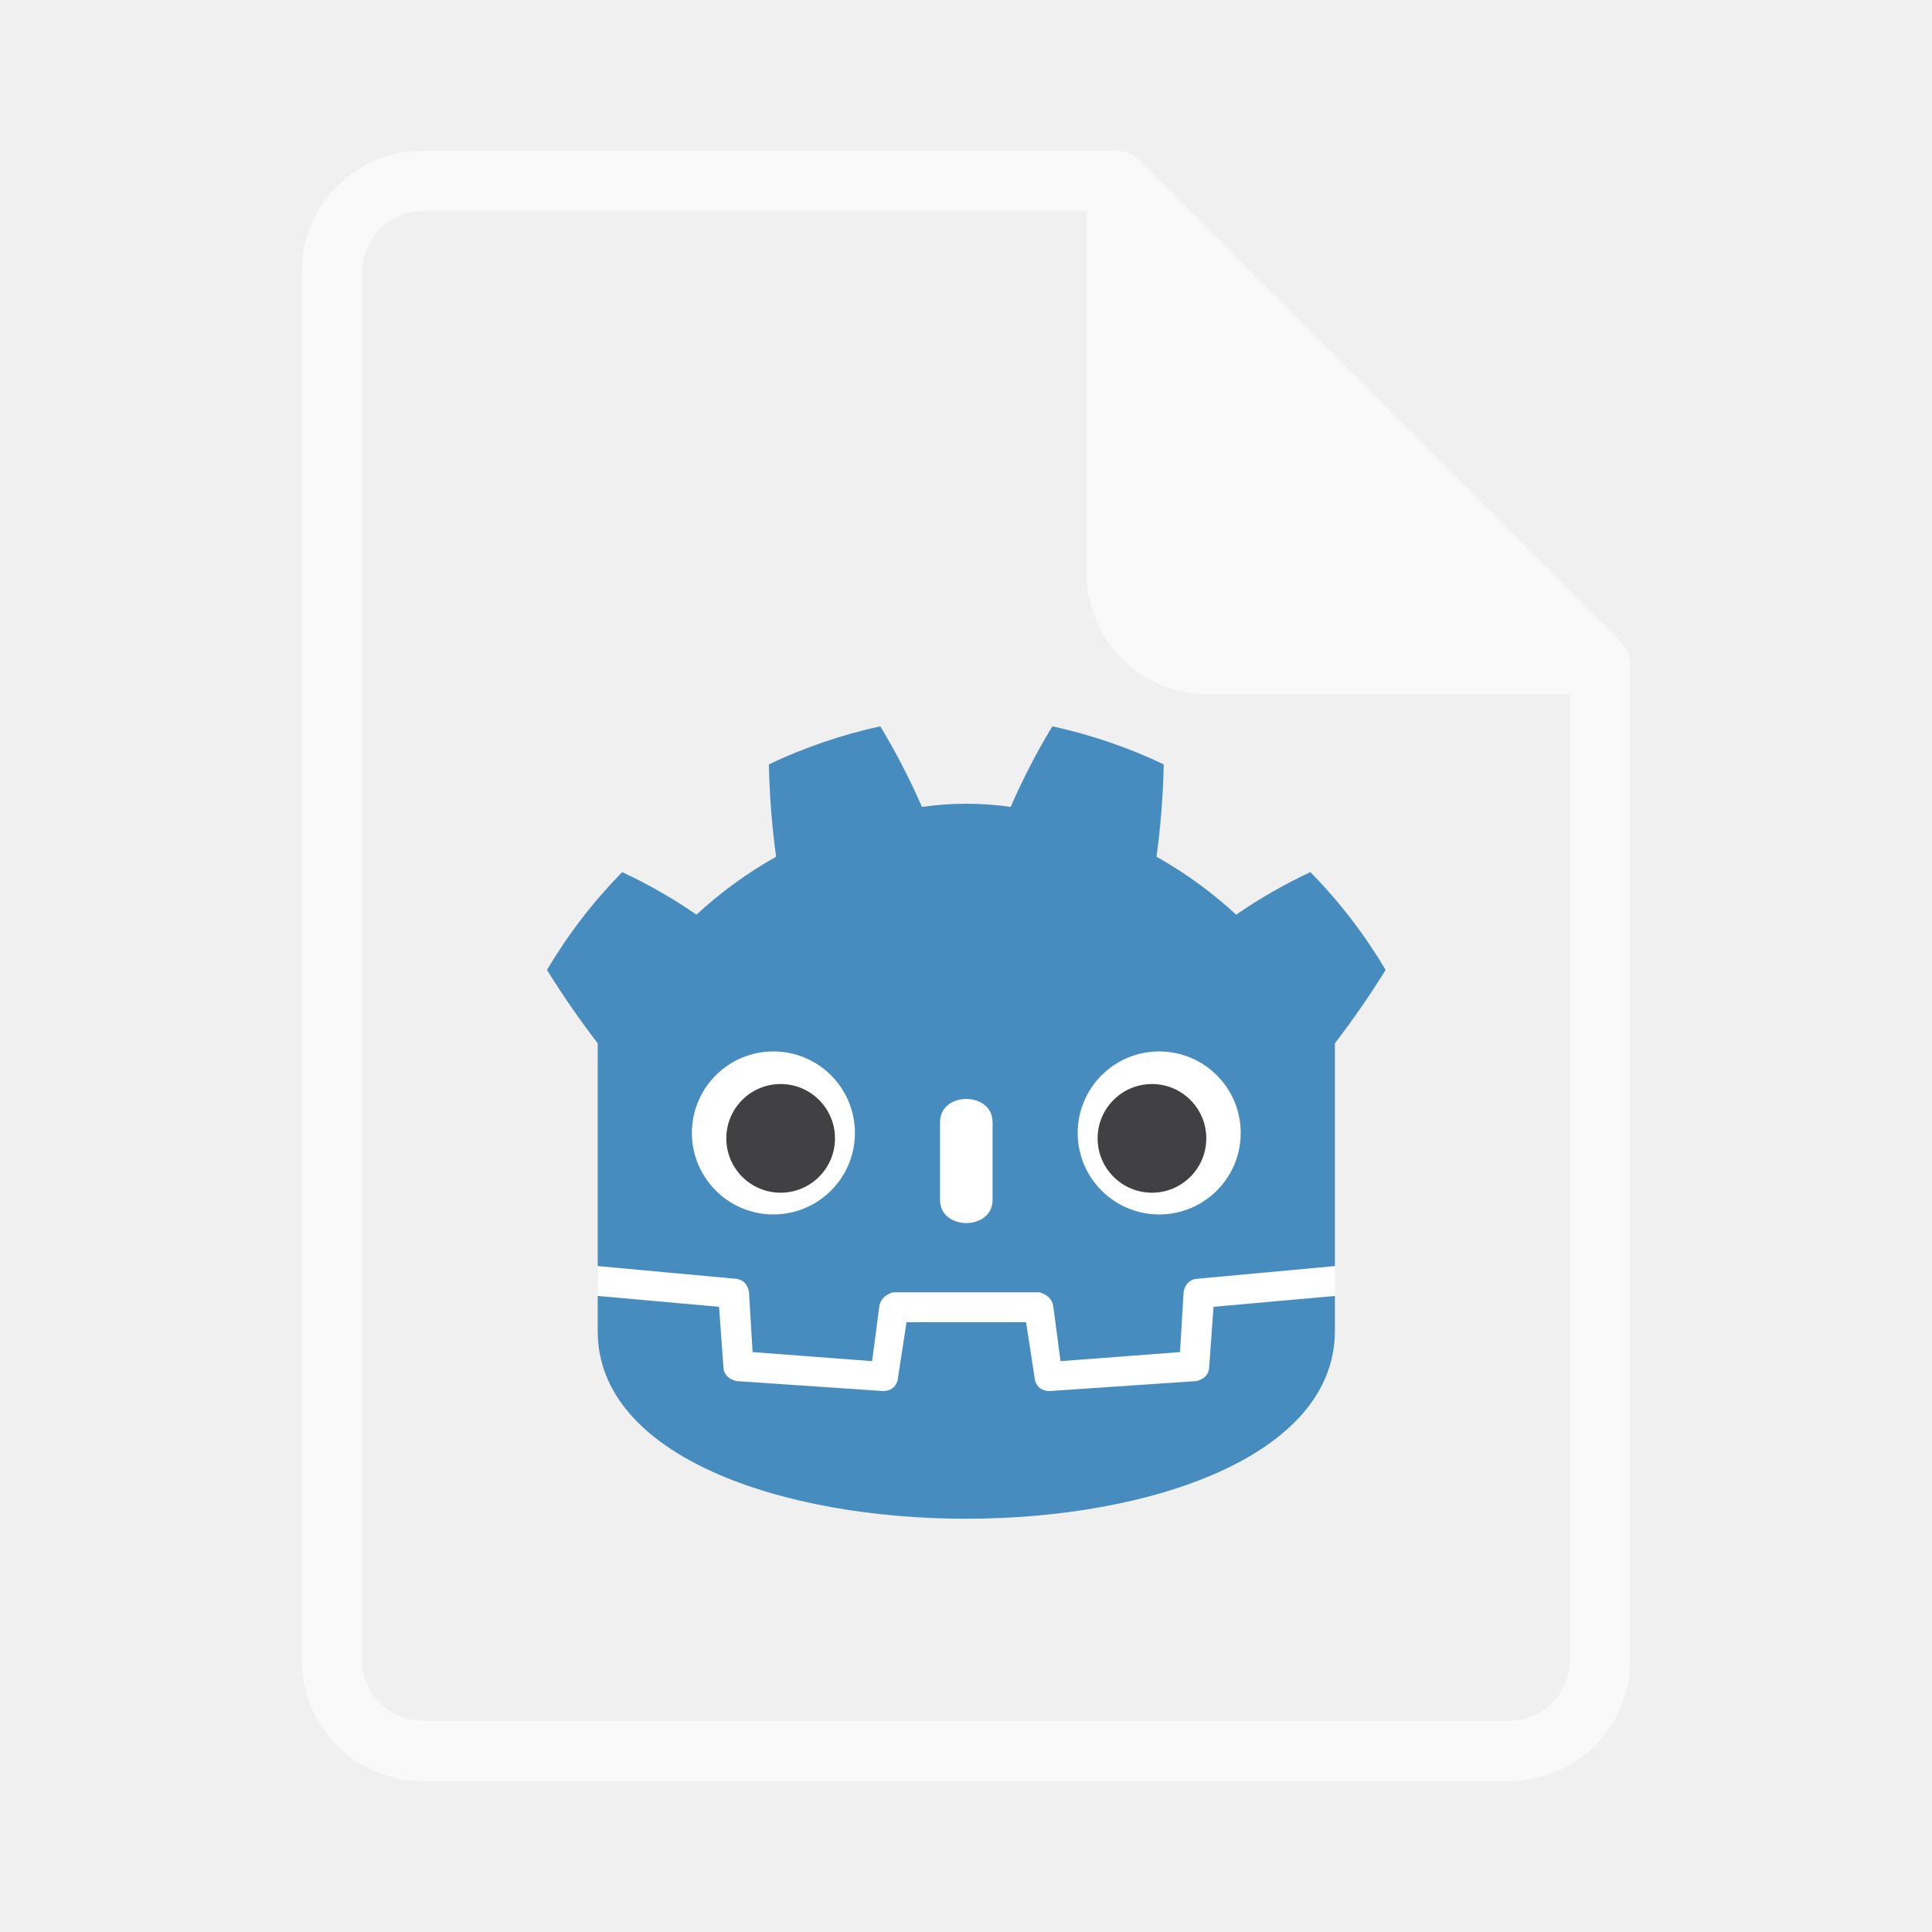
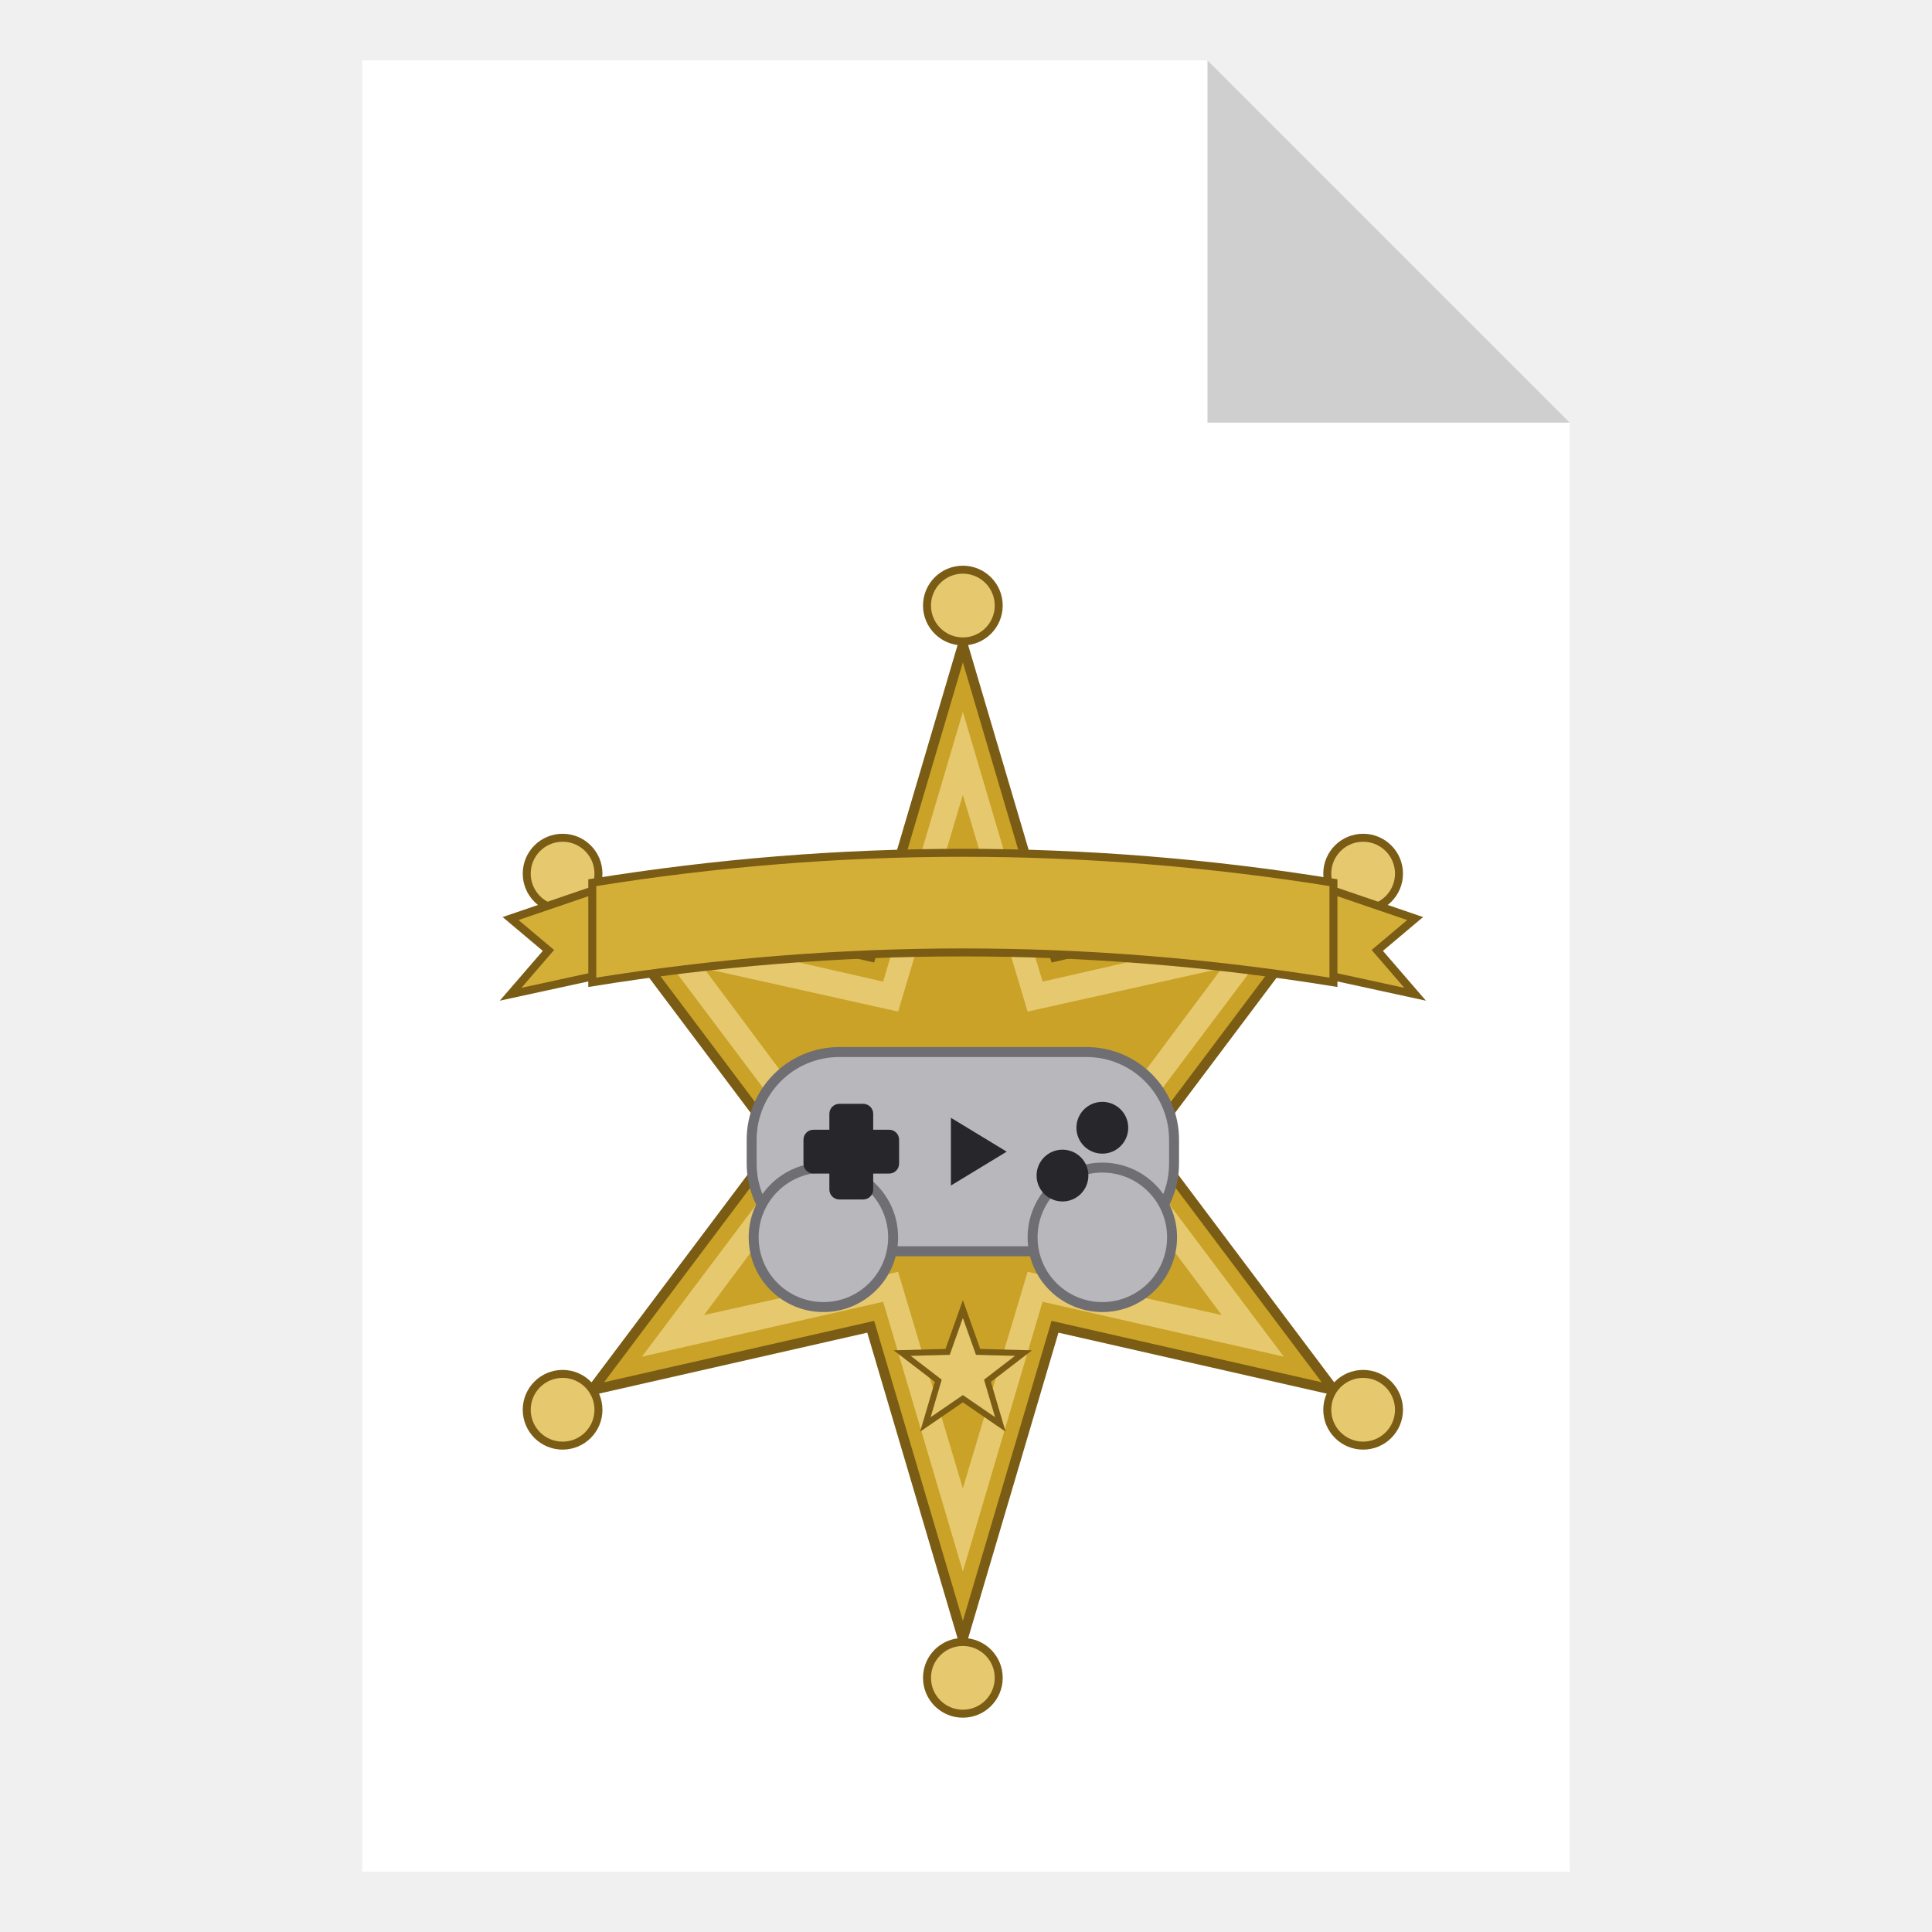
- <svg xmlns="http://www.w3.org/2000/svg" width="64" height="64">
-   <g fill="#fff" transform="matrix(.03 0 0 .03 16.65 21.75)">
-     <path d="M105 673v33q407 354 814 0v-33z" />
-     <path fill="#478cbf" d="m105 673 152 14q12 1 15 14l4 67 132 10 8-61q2-11 15-15h162q13 4 15 15l8 61 132-10 4-67q3-13 15-14l152-14V427q30-39 56-81-35-59-83-108-43 20-82 47-40-37-88-64 7-51 8-102-59-28-123-42-26 43-46 89-49-7-98 0-20-46-46-89-64 14-123 42 1 51 8 102-48 27-88 64-39-27-82-47-48 49-83 108 26 42 56 81zm0 33v39c0 276 813 276 814 0v-39l-134 12-5 69q-2 10-14 13l-162 11q-12 0-16-11l-10-65H446l-10 65q-4 11-16 11l-162-11q-12-3-14-13l-5-69z" />
-     <path d="M483 600c0 34 58 34 58 0v-86c0-34-58-34-58 0z" />
-     <circle cx="725" cy="526" r="90" />
-     <circle cx="299" cy="526" r="90" />
+ <svg xmlns="http://www.w3.org/2000/svg" width="64" height="64" viewBox="0 0 64 64">
+   <path fill="#ffffff" d="M12 2 h28 l12 12 v48 h-40 z" />
+   <path fill="#cfcfcf" d="M40 2 l12 12 h-12 z" />
+   <g transform="matrix(0.033 0 0 0.033 15 20)">
+     <polygon fill="#c9a227" stroke="#7a5c14" stroke-width="10" points="512.0,41.2 419.5,354.2 139.6,290.6 327.0,540.0 139.6,789.4 419.5,725.8 512.0,1038.8 604.5,725.8 884.4,789.4 697.0,540.0 884.4,290.6 604.5,354.2" />
+     <polygon fill="#e6c86e" points="512.0,108.5 432.0,379.3 189.8,324.2 352.0,540.0 189.8,755.8 432.0,700.7 512.0,971.5 592.0,700.7 834.2,755.8 672.0,540.0 834.2,324.2 592.0,379.3" />
+     <polygon fill="#c9a227" points="512.0,192.0 447.0,409.4 252.2,366.0 382.0,540.0 252.2,714.0 447.0,670.6 512.0,888.0 577.0,670.6 771.8,714.0 642.0,540.0 771.8,366.0 577.0,409.4" />
+     <circle fill="#e6c86e" stroke="#7a5c14" stroke-width="8" cx="512.0" cy="1.8" r="36" />
+     <circle fill="#e6c86e" stroke="#7a5c14" stroke-width="8" cx="110.2" cy="270.9" r="36" />
+     <circle fill="#e6c86e" stroke="#7a5c14" stroke-width="8" cx="110.2" cy="809.1" r="36" />
+     <circle fill="#e6c86e" stroke="#7a5c14" stroke-width="8" cx="512.0" cy="1078.2" r="36" />
+     <circle fill="#e6c86e" stroke="#7a5c14" stroke-width="8" cx="913.8" cy="809.1" r="36" />
+     <circle fill="#e6c86e" stroke="#7a5c14" stroke-width="8" cx="913.8" cy="270.9" r="36" />
+     <polygon fill="#d4af37" stroke="#7a5c14" stroke-width="8" points="140.0,288.0 58.0,316.0 96.0,348.0 58.0,392.0 150.0,372.0" />
+     <polygon fill="#d4af37" stroke="#7a5c14" stroke-width="8" points="884.0,288.0 966.0,316.0 928.0,348.0 966.0,392.0 874.0,372.0" />
+     <path fill="#d4af37" stroke="#7a5c14" stroke-width="8" d="M140,280.0 Q512,220.0 884,280.0 L884,380.0 Q512,320.0 140,380.0 Z" />
+     <rect fill="#b8b8bc" stroke="#6e6e73" stroke-width="10" x="300" y="450.0" width="424" height="200.0" rx="88" />
+     <circle fill="#b8b8bc" stroke="#6e6e73" stroke-width="10" cx="372" cy="636.0" r="70" />
+     <circle fill="#b8b8bc" stroke="#6e6e73" stroke-width="10" cx="652" cy="636.0" r="70" />
+     <rect fill="#26262b" x="378" y="502.0" width="44" height="96.0" rx="10" />
+     <rect fill="#26262b" x="352" y="528.0" width="96" height="44.0" rx="10" />
+     <polygon fill="#26262b" points="500.0,516.0 500.0,584.0 556.0,550.0" />
+     <circle fill="#26262b" cx="612" cy="574.0" r="26" />
+     <circle fill="#26262b" cx="652" cy="526.0" r="26" />
+     <polygon fill="#e6c86e" stroke="#7a5c14" stroke-width="6" points="512.0,708.0 496.7,751.0 451.1,752.2 487.3,780.0 474.4,823.8 512.0,798.0 549.6,823.8 536.7,780.0 572.9,752.2 527.3,751.0" />
  </g>
-   <g fill="#414042" transform="matrix(.03 0 0 .03 16.65 21.75)">
-     <circle cx="307" cy="532" r="60" />
-     <circle cx="717" cy="532" r="60" />
-   </g>
-   <path fill="#fff" fill-opacity=".6" d="M14 5a4 4 0 0 0-4 4v46a4 4 0 0 0 4 4h36a4 4 0 0 0 4-4V22a1 1 0 0 0-.285-.707l-16-16A1 1 0 0 0 37 5zm0 2h22v12a4 4 0 0 0 4 4h12v32a2 2 0 0 1-2 2H14a2 2 0 0 1-2-2V9a2 2 0 0 1 2-2z" />
</svg>
